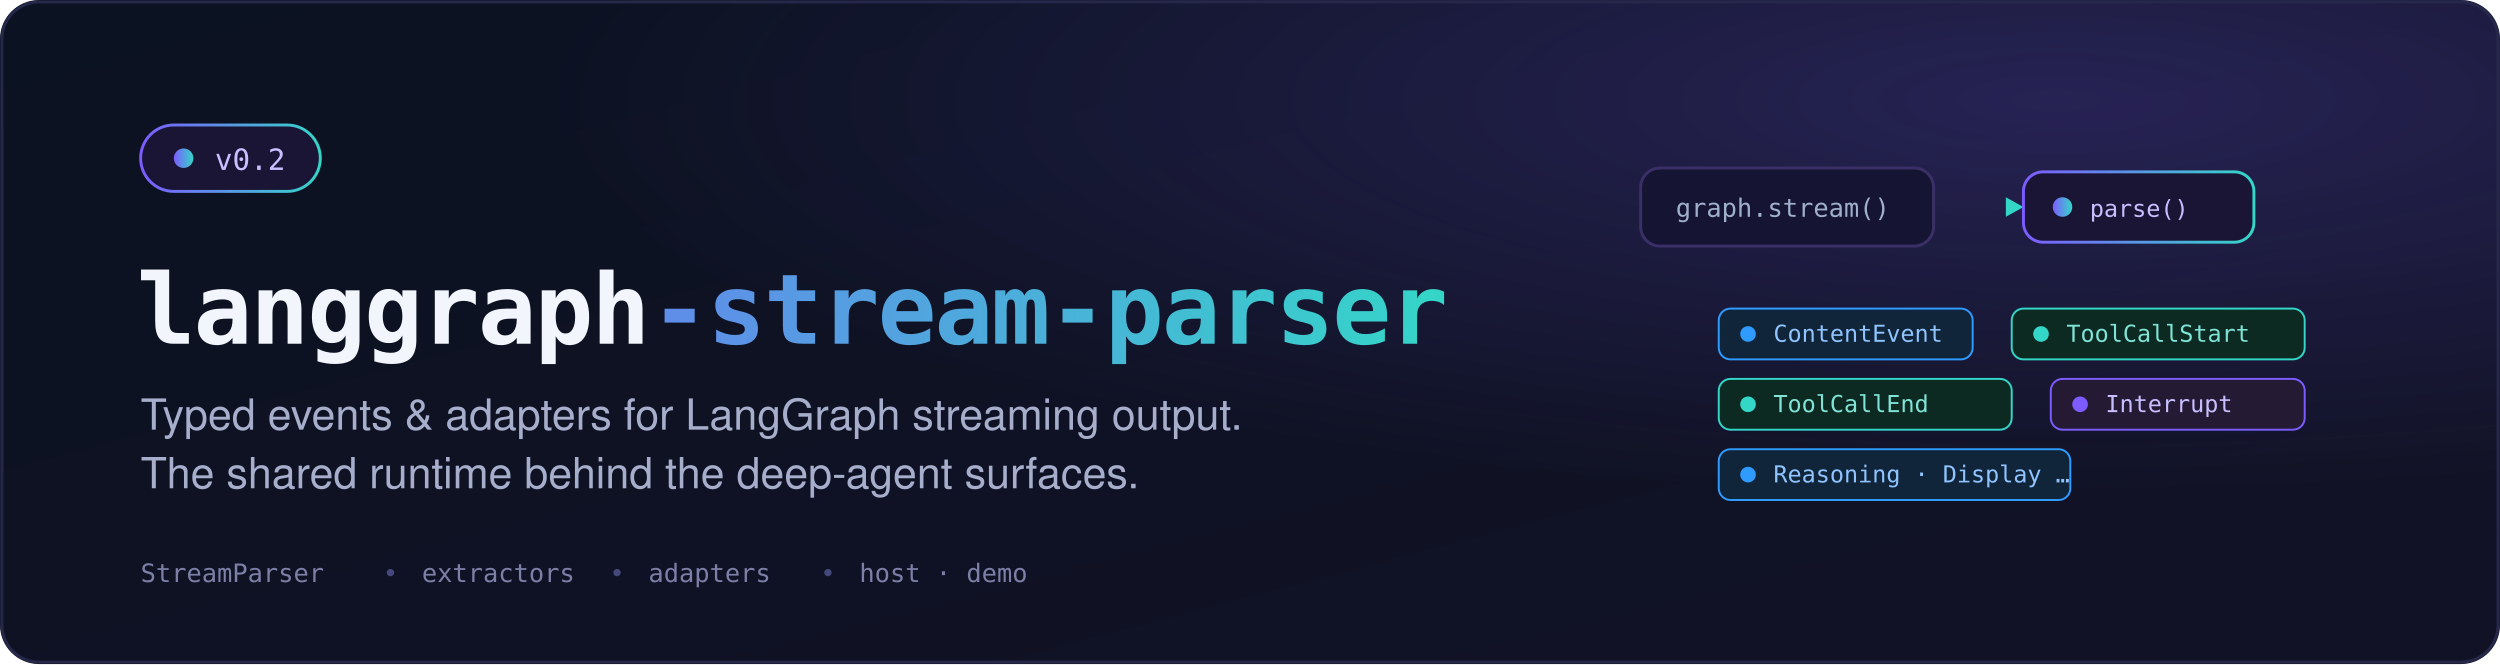
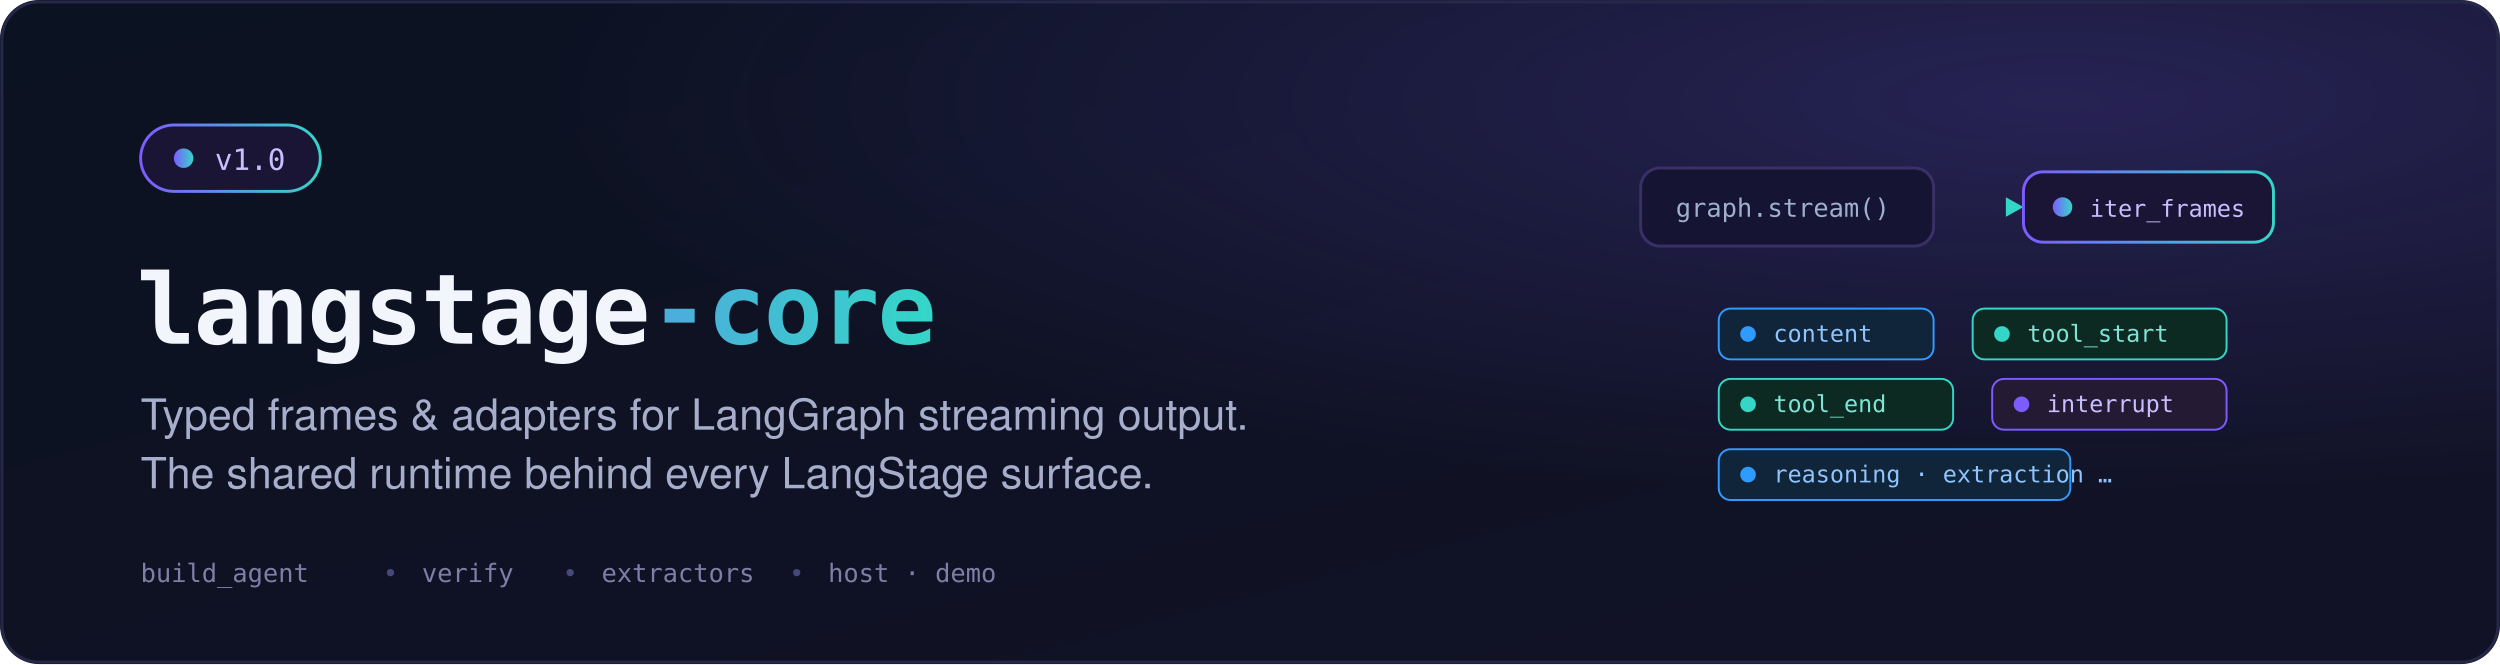
- <svg xmlns="http://www.w3.org/2000/svg" width="1280" height="340" viewBox="0 0 1280 340" role="img" aria-label="langgraph-stream-parser — typed events and adapters for LangGraph streaming output">
+ <svg xmlns="http://www.w3.org/2000/svg" width="1280" height="340" viewBox="0 0 1280 340" role="img" aria-label="langstage-core — typed frames and adapters for LangGraph streaming output">
  <defs>
    <linearGradient id="bg" x1="0" y1="0" x2="1" y2="1">
      <stop offset="0" stop-color="#0B1221" />
      <stop offset="1" stop-color="#121226" />
    </linearGradient>
    <linearGradient id="accent" x1="0" y1="0" x2="1" y2="0">
      <stop offset="0" stop-color="#7C5CFF" />
      <stop offset="1" stop-color="#34D6C8" />
    </linearGradient>
    <radialGradient id="glow" cx="0.82" cy="0.15" r="0.6">
      <stop offset="0" stop-color="#7C5CFF" stop-opacity="0.22" />
      <stop offset="1" stop-color="#7C5CFF" stop-opacity="0" />
    </radialGradient>
  </defs>
  <rect width="1280" height="340" rx="20" fill="url(#bg)" />
  <rect width="1280" height="340" rx="20" fill="url(#glow)" />
  <rect x="1" y="1" width="1278" height="338" rx="19" fill="none" stroke="#26284A" stroke-width="1.5" />
  <g transform="translate(72,64)">
    <rect width="92" height="34" rx="17" fill="#1A1535" stroke="url(#accent)" stroke-width="1.5" />
    <circle cx="22" cy="17" r="5" fill="url(#accent)" />
-     <text x="38" y="23" font-family="'SF Mono','JetBrains Mono','Consolas',monospace" font-size="15" fill="#C9BEFF">v0.2</text>
+     <text x="38" y="23" font-family="'SF Mono','JetBrains Mono','Consolas',monospace" font-size="15" fill="#C9BEFF">v1.0</text>
  </g>
-   <text x="70" y="176" font-family="'SF Mono','JetBrains Mono','Consolas',monospace" font-size="50" font-weight="700" fill="#F2F6FC" letter-spacing="-1">langgraph<tspan fill="url(#accent)">-stream-parser</tspan>
+   <text x="70" y="176" font-family="'SF Mono','JetBrains Mono','Consolas',monospace" font-size="50" font-weight="700" fill="#F2F6FC" letter-spacing="-1">langstage<tspan fill="url(#accent)">-core</tspan>
  </text>
-   <text x="72" y="220" font-family="'Segoe UI',Helvetica,Arial,sans-serif" font-size="22" fill="#A6AECB">Typed events &amp; adapters for LangGraph streaming output.</text>
-   <text x="72" y="250" font-family="'Segoe UI',Helvetica,Arial,sans-serif" font-size="22" fill="#A6AECB">The shared runtime behind the deep-agent surfaces.</text>
+   <text x="72" y="220" font-family="'Segoe UI',Helvetica,Arial,sans-serif" font-size="22" fill="#A6AECB">Typed frames &amp; adapters for LangGraph streaming output.</text>
+   <text x="72" y="250" font-family="'Segoe UI',Helvetica,Arial,sans-serif" font-size="22" fill="#A6AECB">The shared runtime behind every LangStage surface.</text>
  <g font-family="'SF Mono','JetBrains Mono','Consolas',monospace" font-size="13" fill="#7C7FA6">
-     <text x="72" y="298">StreamParser</text>
+     <text x="72" y="298">build_agent</text>
    <text x="196" y="298" fill="#45487A">•</text>
-     <text x="216" y="298">extractors</text>
-     <text x="312" y="298" fill="#45487A">•</text>
-     <text x="332" y="298">adapters</text>
-     <text x="420" y="298" fill="#45487A">•</text>
-     <text x="440" y="298">host · demo</text>
+     <text x="216" y="298">verify</text>
+     <text x="288" y="298" fill="#45487A">•</text>
+     <text x="308" y="298">extractors</text>
+     <text x="404" y="298" fill="#45487A">•</text>
+     <text x="424" y="298">host · demo</text>
  </g>
  <g transform="translate(840,86)">
    <rect width="150" height="40" rx="10" fill="#161433" stroke="#3A2F66" stroke-width="1.5" />
    <text x="18" y="25" font-family="'SF Mono','Consolas',monospace" font-size="13" fill="#9FB0CC">graph.stream()</text>
    <line x1="150" y1="20" x2="196" y2="20" stroke="url(#accent)" stroke-width="2" />
    <path d="M196 20 l-9 -5 v10 z" fill="#34D6C8" />
-     <rect x="196" y="2" width="118" height="36" rx="10" fill="#1A1535" stroke="url(#accent)" stroke-width="1.5" />
+     <rect x="196" y="2" width="128" height="36" rx="10" fill="#1A1535" stroke="url(#accent)" stroke-width="1.5" />
    <circle cx="216" cy="20" r="5" fill="url(#accent)" />
-     <text x="230" y="25" font-family="'SF Mono','Consolas',monospace" font-size="12" fill="#C9BEFF">parse()</text>
+     <text x="230" y="25" font-family="'SF Mono','Consolas',monospace" font-size="12" fill="#C9BEFF">iter_frames</text>
    <g font-family="'SF Mono','Consolas',monospace" font-size="12">
      <g transform="translate(40,72)">
-         <rect width="130" height="26" rx="6" fill="#10243A" stroke="#2F9BFF" stroke-width="1" />
+         <rect width="110" height="26" rx="6" fill="#10243A" stroke="#2F9BFF" stroke-width="1" />
        <circle cx="15" cy="13" r="4" fill="#2F9BFF" />
-         <text x="28" y="17" fill="#8FC4FF">ContentEvent</text>
+         <text x="28" y="17" fill="#8FC4FF">content</text>
      </g>
-       <g transform="translate(190,72)">
-         <rect width="150" height="26" rx="6" fill="#0C2A22" stroke="#34D6C8" stroke-width="1" />
+       <g transform="translate(170,72)">
+         <rect width="130" height="26" rx="6" fill="#0C2A22" stroke="#34D6C8" stroke-width="1" />
        <circle cx="15" cy="13" r="4" fill="#34D6C8" />
-         <text x="28" y="17" fill="#7FE3D6">ToolCallStart</text>
+         <text x="28" y="17" fill="#7FE3D6">tool_start</text>
      </g>
      <g transform="translate(40,108)">
-         <rect width="150" height="26" rx="6" fill="#0C2A22" stroke="#34D6C8" stroke-width="1" />
+         <rect width="120" height="26" rx="6" fill="#0C2A22" stroke="#34D6C8" stroke-width="1" />
        <circle cx="15" cy="13" r="4" fill="#34D6C8" />
-         <text x="28" y="17" fill="#7FE3D6">ToolCallEnd</text>
+         <text x="28" y="17" fill="#7FE3D6">tool_end</text>
      </g>
-       <g transform="translate(210,108)">
-         <rect width="130" height="26" rx="6" fill="#241A33" stroke="#7C5CFF" stroke-width="1" />
+       <g transform="translate(180,108)">
+         <rect width="120" height="26" rx="6" fill="#241A33" stroke="#7C5CFF" stroke-width="1" />
        <circle cx="15" cy="13" r="4" fill="#7C5CFF" />
-         <text x="28" y="17" fill="#C9BEFF">Interrupt</text>
+         <text x="28" y="17" fill="#C9BEFF">interrupt</text>
      </g>
      <g transform="translate(40,144)">
        <rect width="180" height="26" rx="6" fill="#10243A" stroke="#2F9BFF" stroke-width="1" />
        <circle cx="15" cy="13" r="4" fill="#2F9BFF" />
-         <text x="28" y="17" fill="#8FC4FF">Reasoning · Display …</text>
+         <text x="28" y="17" fill="#8FC4FF">reasoning · extraction …</text>
      </g>
    </g>
  </g>
</svg>
